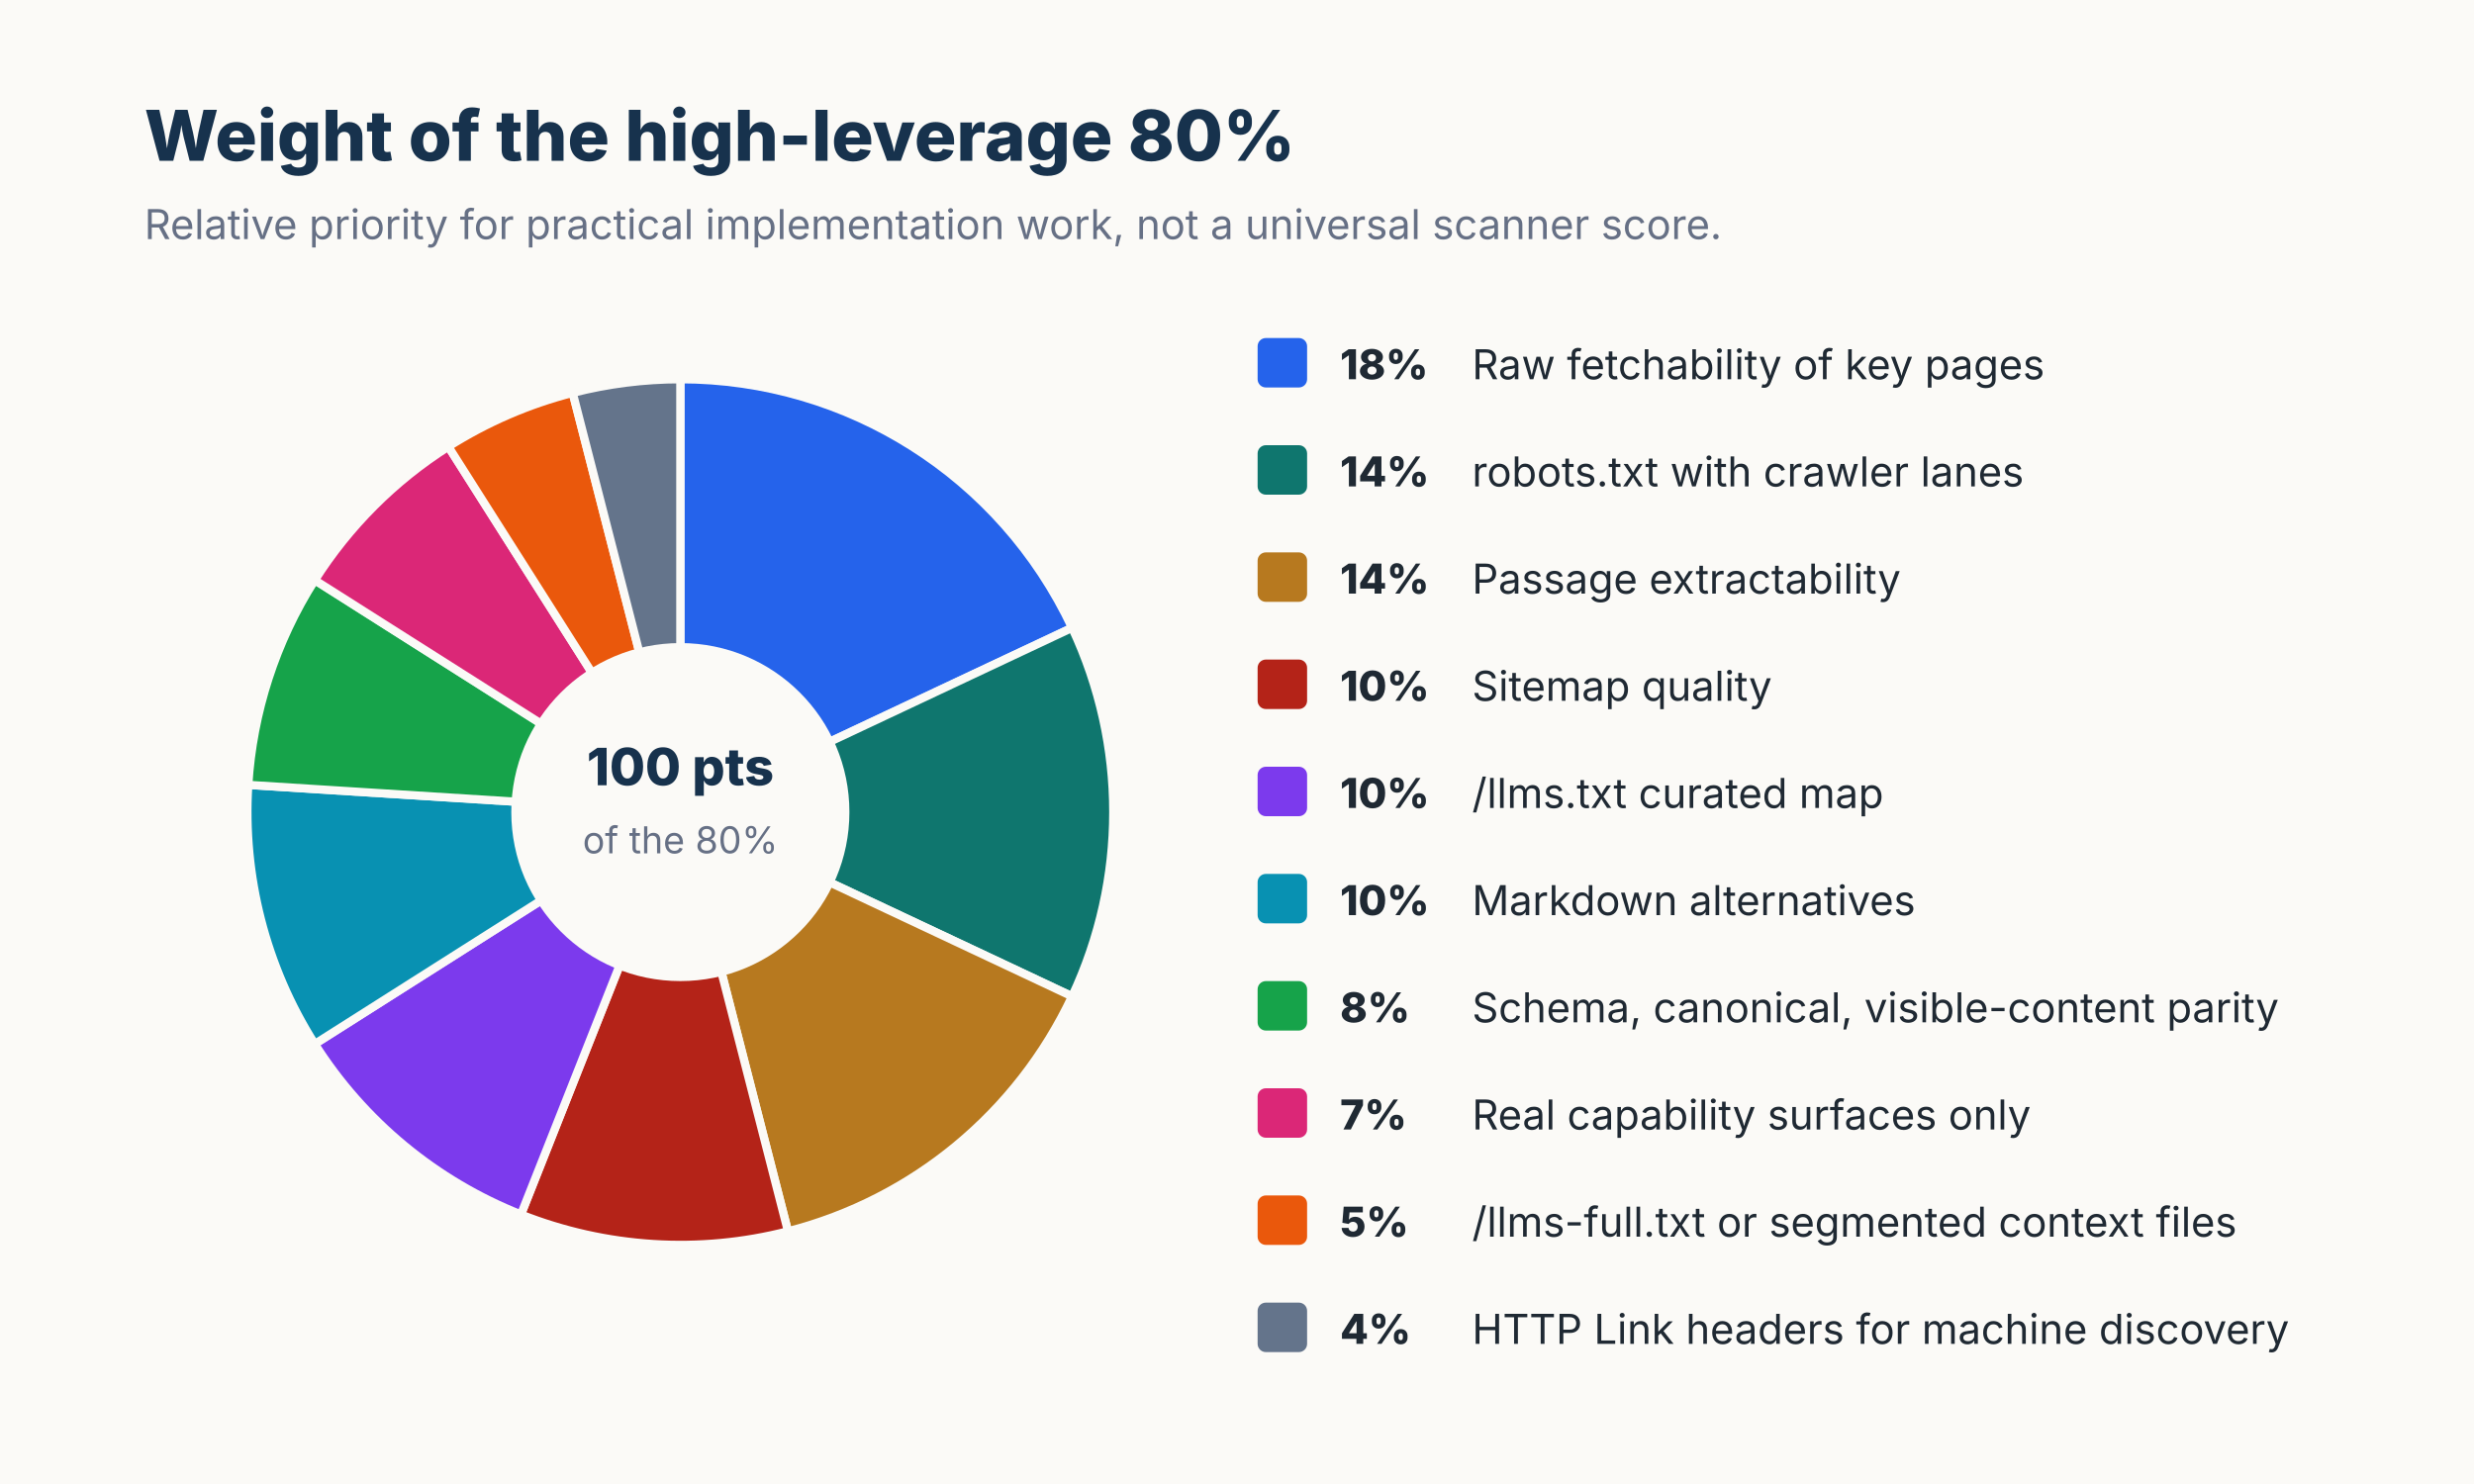
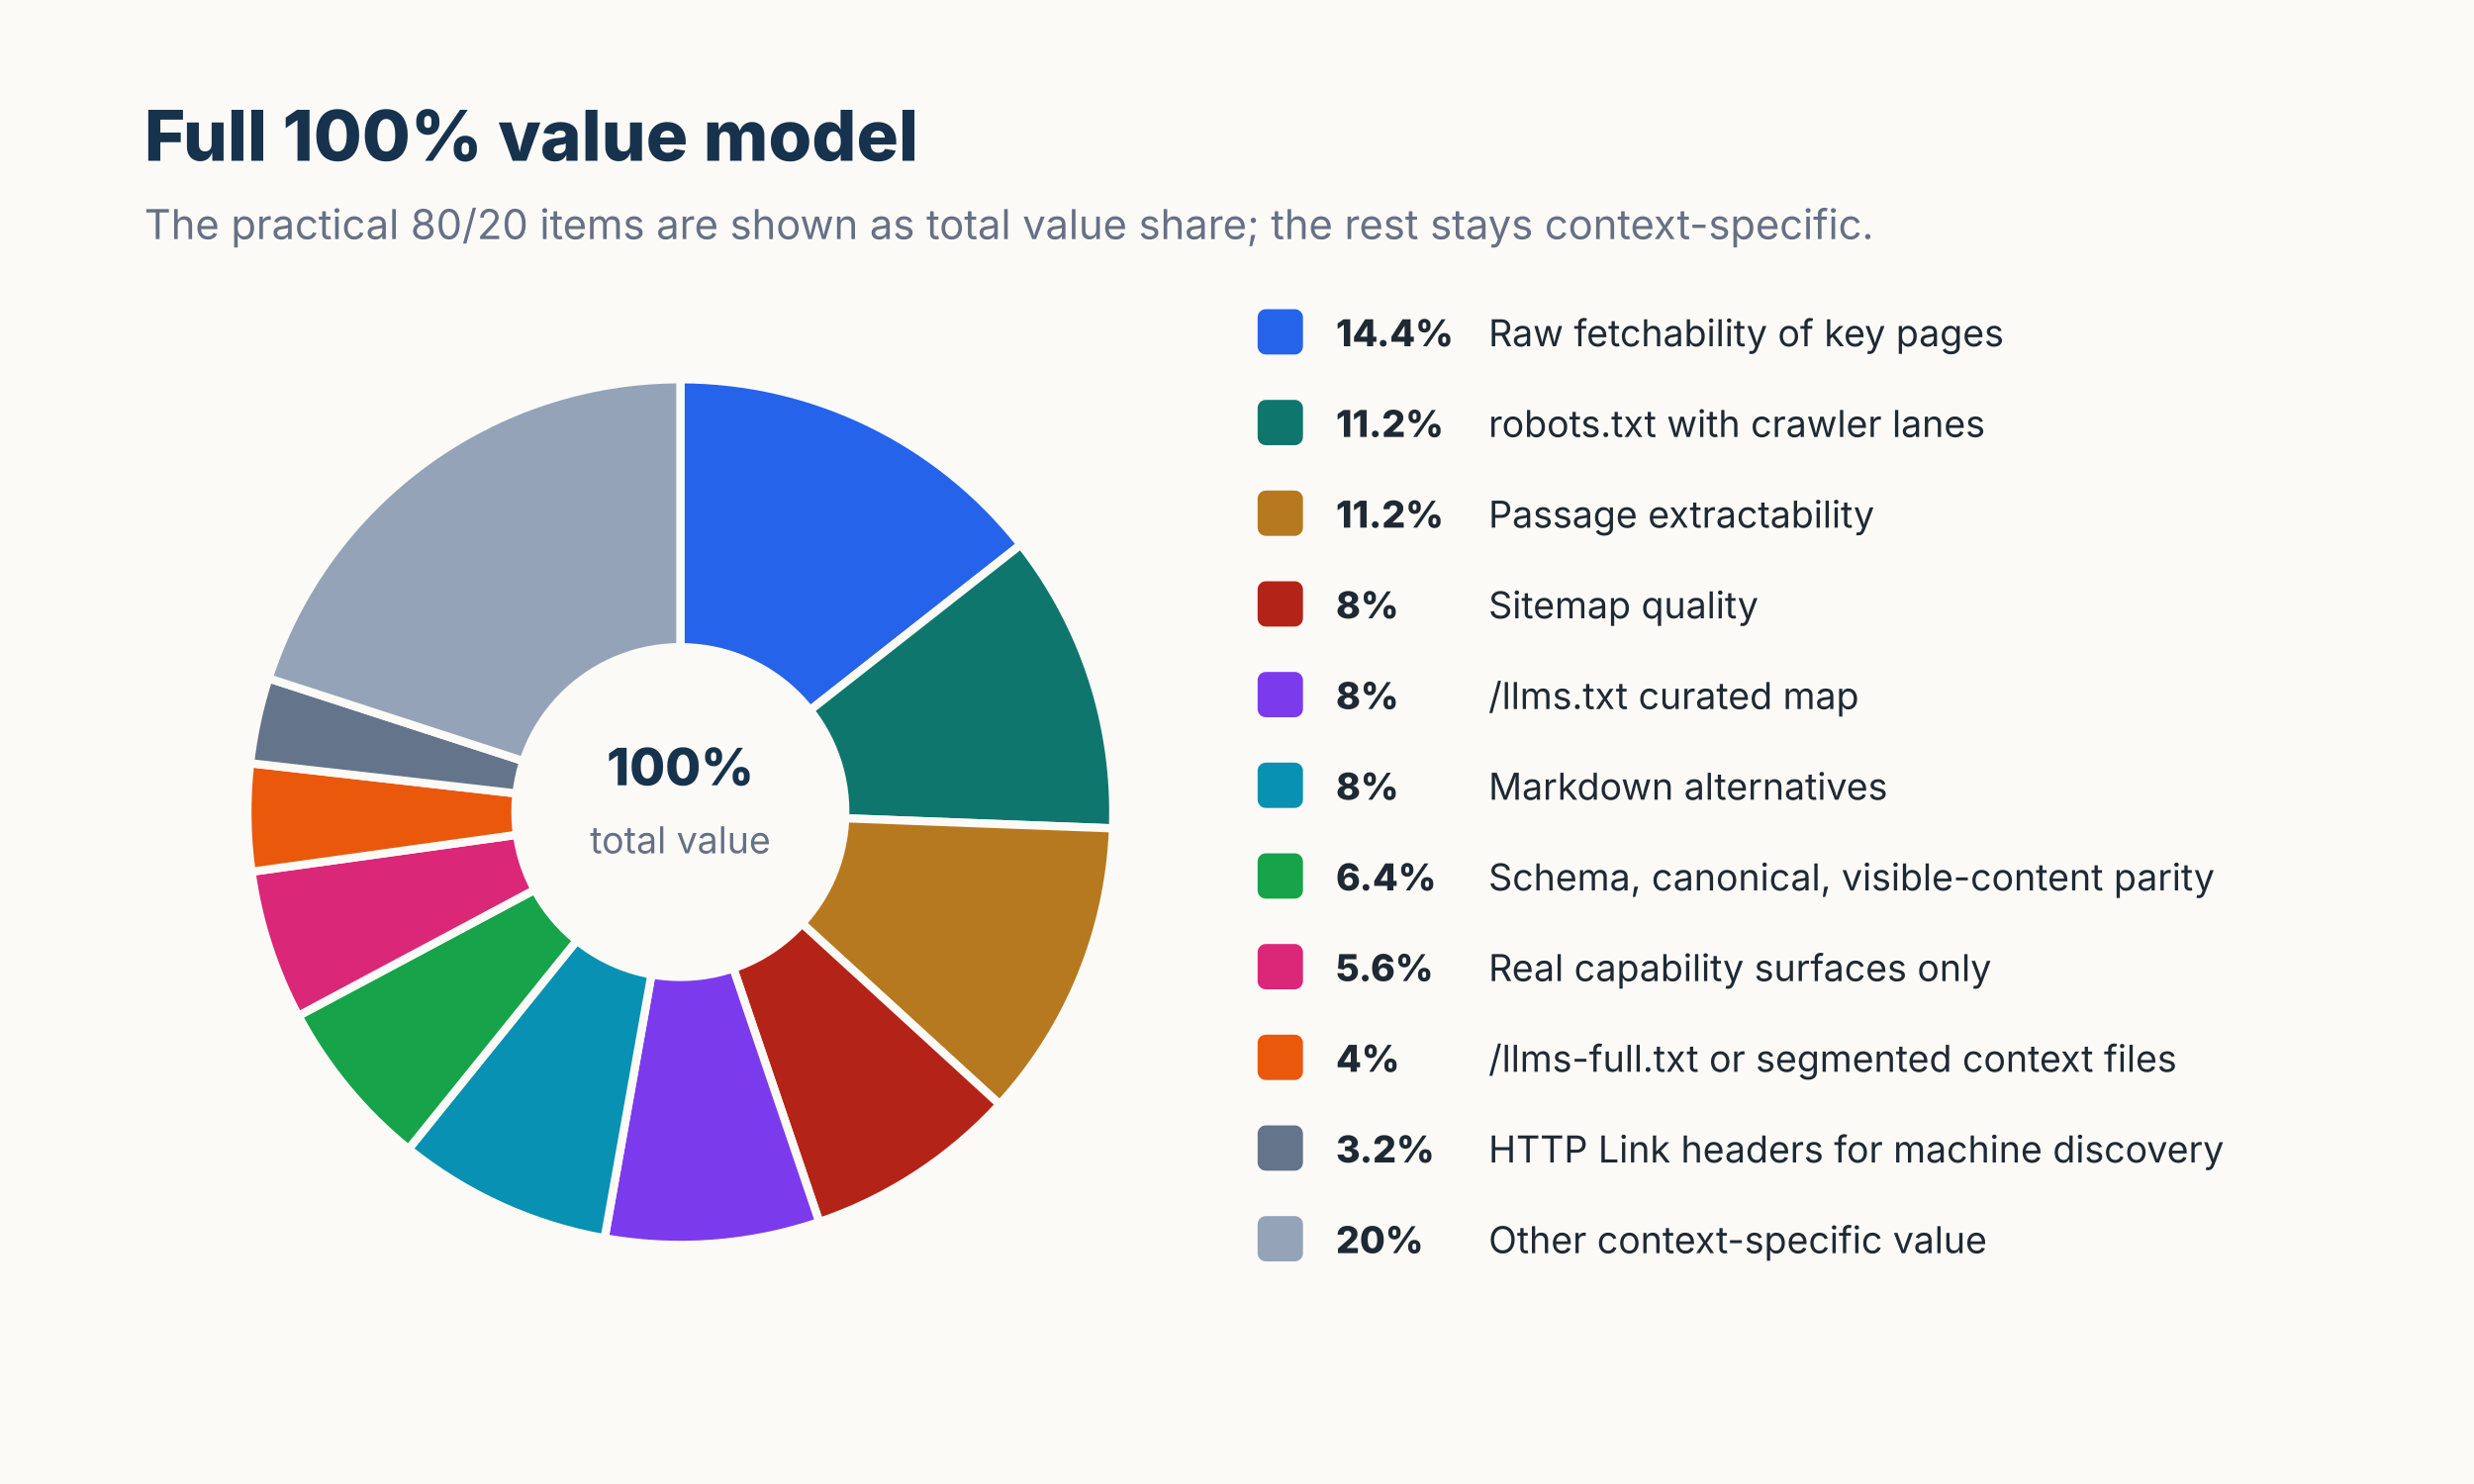
<svg xmlns="http://www.w3.org/2000/svg" width="1200" height="720" viewBox="0 0 1200 720" role="img" aria-labelledby="title desc">
  <rect width="1200" height="720" rx="0" fill="#fbfaf7" />
-   <text x="70" y="78" fill="#17324d" font-family="Inter, ui-sans-serif, system-ui, sans-serif" font-size="34" font-weight="760">Weight of the high-leverage 80%</text>
-   <text x="70" y="116" fill="#667085" font-family="Inter, ui-sans-serif, system-ui, sans-serif" font-size="20">Relative priority for practical implementation work, not a universal scanner score.</text>
+   <text x="70" y="78" fill="#17324d" font-family="Inter, ui-sans-serif, system-ui, sans-serif" font-size="34" font-weight="760">Full 100% value model</text>
+   <text x="70" y="116" fill="#667085" font-family="Inter, ui-sans-serif, system-ui, sans-serif" font-size="20">The practical 80/20 items are shown as total value share; the rest stays context-specific.</text>
  <g transform="translate(0 4)" stroke="#fbfaf7" stroke-width="4" stroke-linejoin="round">
-     <path d="M 330 390 L 330.00 180.00 A 210 210 0 0 1 520.01 300.59 Z" fill="#2563eb" />
-     <path d="M 330 390 L 520.01 300.59 A 210 210 0 0 1 520.01 479.41 Z" fill="#0f766e" />
-     <path d="M 330 390 L 520.01 479.41 A 210 210 0 0 1 382.22 593.40 Z" fill="#b7791f" />
-     <path d="M 330 390 L 382.22 593.40 A 210 210 0 0 1 252.69 585.25 Z" fill="#b42318" />
-     <path d="M 330 390 L 252.69 585.25 A 210 210 0 0 1 152.69 502.52 Z" fill="#7c3aed" />
-     <path d="M 330 390 L 152.69 502.52 A 210 210 0 0 1 120.41 376.81 Z" fill="#0891b2" />
-     <path d="M 330 390 L 120.41 376.81 A 210 210 0 0 1 152.69 277.48 Z" fill="#16a34a" />
-     <path d="M 330 390 L 152.69 277.48 A 210 210 0 0 1 217.48 212.69 Z" fill="#db2777" />
-     <path d="M 330 390 L 217.48 212.69 A 210 210 0 0 1 277.78 186.60 Z" fill="#ea580c" />
-     <path d="M 330 390 L 277.78 186.60 A 210 210 0 0 1 330.00 180.00 Z" fill="#64748b" />
+     <path d="M 330 390 L 330.00 180.00 A 210 210 0 0 1 495.12 260.25 Z" fill="#2563eb" />
+     <path d="M 330 390 L 495.12 260.25 A 210 210 0 0 1 539.85 397.91 Z" fill="#0f766e" />
+     <path d="M 330 390 L 539.85 397.91 A 210 210 0 0 1 484.88 531.82 Z" fill="#b7791f" />
+     <path d="M 330 390 L 484.88 531.82 A 210 210 0 0 1 397.40 588.89 Z" fill="#b42318" />
+     <path d="M 330 390 L 397.40 588.89 A 210 210 0 0 1 293.25 596.76 Z" fill="#7c3aed" />
+     <path d="M 330 390 L 293.25 596.76 A 210 210 0 0 1 198.18 553.48 Z" fill="#0891b2" />
+     <path d="M 330 390 L 198.18 553.48 A 210 210 0 0 1 144.72 488.85 Z" fill="#16a34a" />
+     <path d="M 330 390 L 144.72 488.85 A 210 210 0 0 1 122.00 418.94 Z" fill="#db2777" />
+     <path d="M 330 390 L 122.00 418.94 A 210 210 0 0 1 121.34 366.30 Z" fill="#ea580c" />
+     <path d="M 330 390 L 121.34 366.30 A 210 210 0 0 1 130.28 325.11 Z" fill="#64748b" />
+     <path d="M 330 390 L 130.28 325.11 A 210 210 0 0 1 330.00 180.00 Z" fill="#94a3b8" />
  </g>
  <circle cx="330" cy="394" r="82" fill="#fbfaf7" />
-   <text x="330" y="381" fill="#17324d" text-anchor="middle" font-family="Inter, ui-sans-serif, system-ui, sans-serif" font-size="25" font-weight="760">100 pts</text>
-   <text x="330" y="414" fill="#667085" text-anchor="middle" font-family="Inter, ui-sans-serif, system-ui, sans-serif" font-size="18">of the 80%</text>
-   <g font-family="Inter, ui-sans-serif, system-ui, sans-serif" font-size="20" fill="#1f2933">
-     <g transform="translate(610 164)">
-       <rect width="24" height="24" rx="4" fill="#2563eb" />
-       <text x="40" y="20" font-weight="760">18%</text>
-       <text x="104" y="20">Raw fetchability of key pages</text>
+   <text x="330" y="381" fill="#17324d" text-anchor="middle" font-family="Inter, ui-sans-serif, system-ui, sans-serif" font-size="25" font-weight="760">100%</text>
+   <text x="330" y="414" fill="#667085" text-anchor="middle" font-family="Inter, ui-sans-serif, system-ui, sans-serif" font-size="18">total value</text>
+   <g font-family="Inter, ui-sans-serif, system-ui, sans-serif" font-size="18" fill="#1f2933">
+     <g transform="translate(610 150)">
+       <rect width="22" height="22" rx="4" fill="#2563eb" />
+       <text x="38" y="18" font-weight="760">14.4%</text>
+       <text x="112" y="18">Raw fetchability of key pages</text>
    </g>
-     <g transform="translate(610 216)">
-       <rect width="24" height="24" rx="4" fill="#0f766e" />
-       <text x="40" y="20" font-weight="760">14%</text>
-       <text x="104" y="20">robots.txt with crawler lanes</text>
+     <g transform="translate(610 194)">
+       <rect width="22" height="22" rx="4" fill="#0f766e" />
+       <text x="38" y="18" font-weight="760">11.2%</text>
+       <text x="112" y="18">robots.txt with crawler lanes</text>
    </g>
-     <g transform="translate(610 268)">
-       <rect width="24" height="24" rx="4" fill="#b7791f" />
-       <text x="40" y="20" font-weight="760">14%</text>
-       <text x="104" y="20">Passage extractability</text>
+     <g transform="translate(610 238)">
+       <rect width="22" height="22" rx="4" fill="#b7791f" />
+       <text x="38" y="18" font-weight="760">11.2%</text>
+       <text x="112" y="18">Passage extractability</text>
    </g>
-     <g transform="translate(610 320)">
-       <rect width="24" height="24" rx="4" fill="#b42318" />
-       <text x="40" y="20" font-weight="760">10%</text>
-       <text x="104" y="20">Sitemap quality</text>
+     <g transform="translate(610 282)">
+       <rect width="22" height="22" rx="4" fill="#b42318" />
+       <text x="38" y="18" font-weight="760">8%</text>
+       <text x="112" y="18">Sitemap quality</text>
    </g>
-     <g transform="translate(610 372)">
-       <rect width="24" height="24" rx="4" fill="#7c3aed" />
-       <text x="40" y="20" font-weight="760">10%</text>
-       <text x="104" y="20">/llms.txt curated map</text>
+     <g transform="translate(610 326)">
+       <rect width="22" height="22" rx="4" fill="#7c3aed" />
+       <text x="38" y="18" font-weight="760">8%</text>
+       <text x="112" y="18">/llms.txt curated map</text>
    </g>
-     <g transform="translate(610 424)">
-       <rect width="24" height="24" rx="4" fill="#0891b2" />
-       <text x="40" y="20" font-weight="760">10%</text>
-       <text x="104" y="20">Markdown alternatives</text>
+     <g transform="translate(610 370)">
+       <rect width="22" height="22" rx="4" fill="#0891b2" />
+       <text x="38" y="18" font-weight="760">8%</text>
+       <text x="112" y="18">Markdown alternatives</text>
    </g>
-     <g transform="translate(610 476)">
-       <rect width="24" height="24" rx="4" fill="#16a34a" />
-       <text x="40" y="20" font-weight="760">8%</text>
-       <text x="104" y="20">Schema, canonical, visible-content parity</text>
+     <g transform="translate(610 414)">
+       <rect width="22" height="22" rx="4" fill="#16a34a" />
+       <text x="38" y="18" font-weight="760">6.4%</text>
+       <text x="112" y="18">Schema, canonical, visible-content parity</text>
    </g>
-     <g transform="translate(610 528)">
-       <rect width="24" height="24" rx="4" fill="#db2777" />
-       <text x="40" y="20" font-weight="760">7%</text>
-       <text x="104" y="20">Real capability surfaces only</text>
+     <g transform="translate(610 458)">
+       <rect width="22" height="22" rx="4" fill="#db2777" />
+       <text x="38" y="18" font-weight="760">5.6%</text>
+       <text x="112" y="18">Real capability surfaces only</text>
    </g>
-     <g transform="translate(610 580)">
-       <rect width="24" height="24" rx="4" fill="#ea580c" />
-       <text x="40" y="20" font-weight="760">5%</text>
-       <text x="104" y="20">/llms-full.txt or segmented context files</text>
+     <g transform="translate(610 502)">
+       <rect width="22" height="22" rx="4" fill="#ea580c" />
+       <text x="38" y="18" font-weight="760">4%</text>
+       <text x="112" y="18">/llms-full.txt or segmented context files</text>
    </g>
-     <g transform="translate(610 632)">
-       <rect width="24" height="24" rx="4" fill="#64748b" />
-       <text x="40" y="20" font-weight="760">4%</text>
-       <text x="104" y="20">HTTP Link headers for machine discovery</text>
+     <g transform="translate(610 546)">
+       <rect width="22" height="22" rx="4" fill="#64748b" />
+       <text x="38" y="18" font-weight="760">3.2%</text>
+       <text x="112" y="18">HTTP Link headers for machine discovery</text>
+     </g>
+     <g transform="translate(610 590)">
+       <rect width="22" height="22" rx="4" fill="#94a3b8" />
+       <text x="38" y="18" font-weight="760">20%</text>
+       <text x="112" y="18">Other context-specific value</text>
    </g>
  </g>
</svg>
